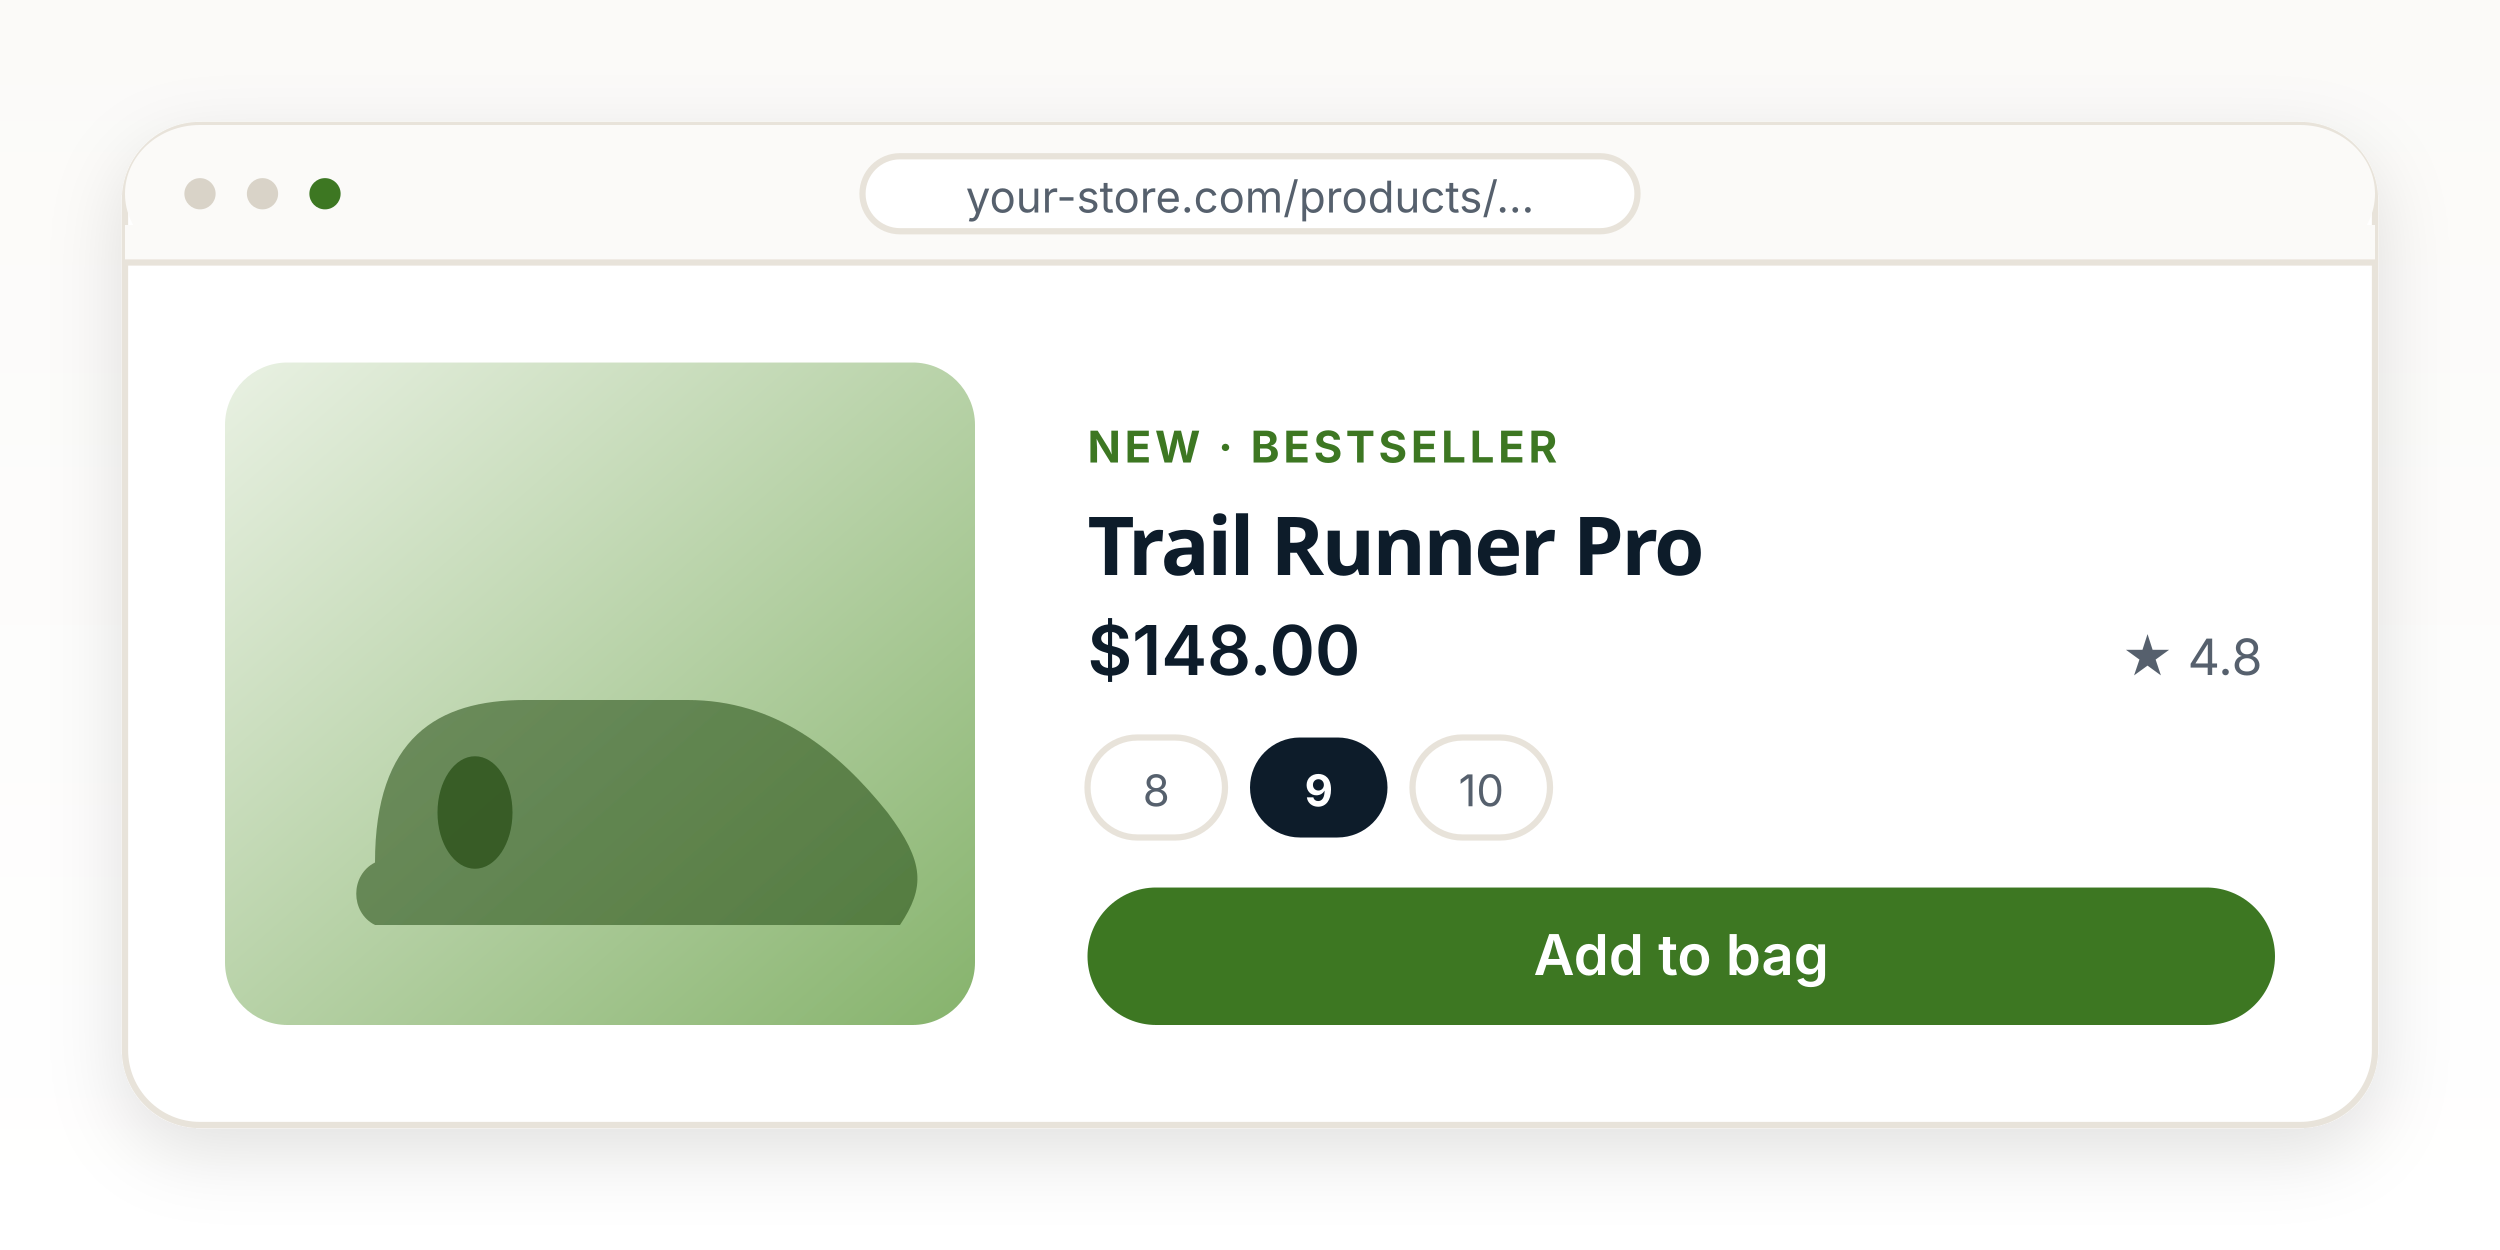
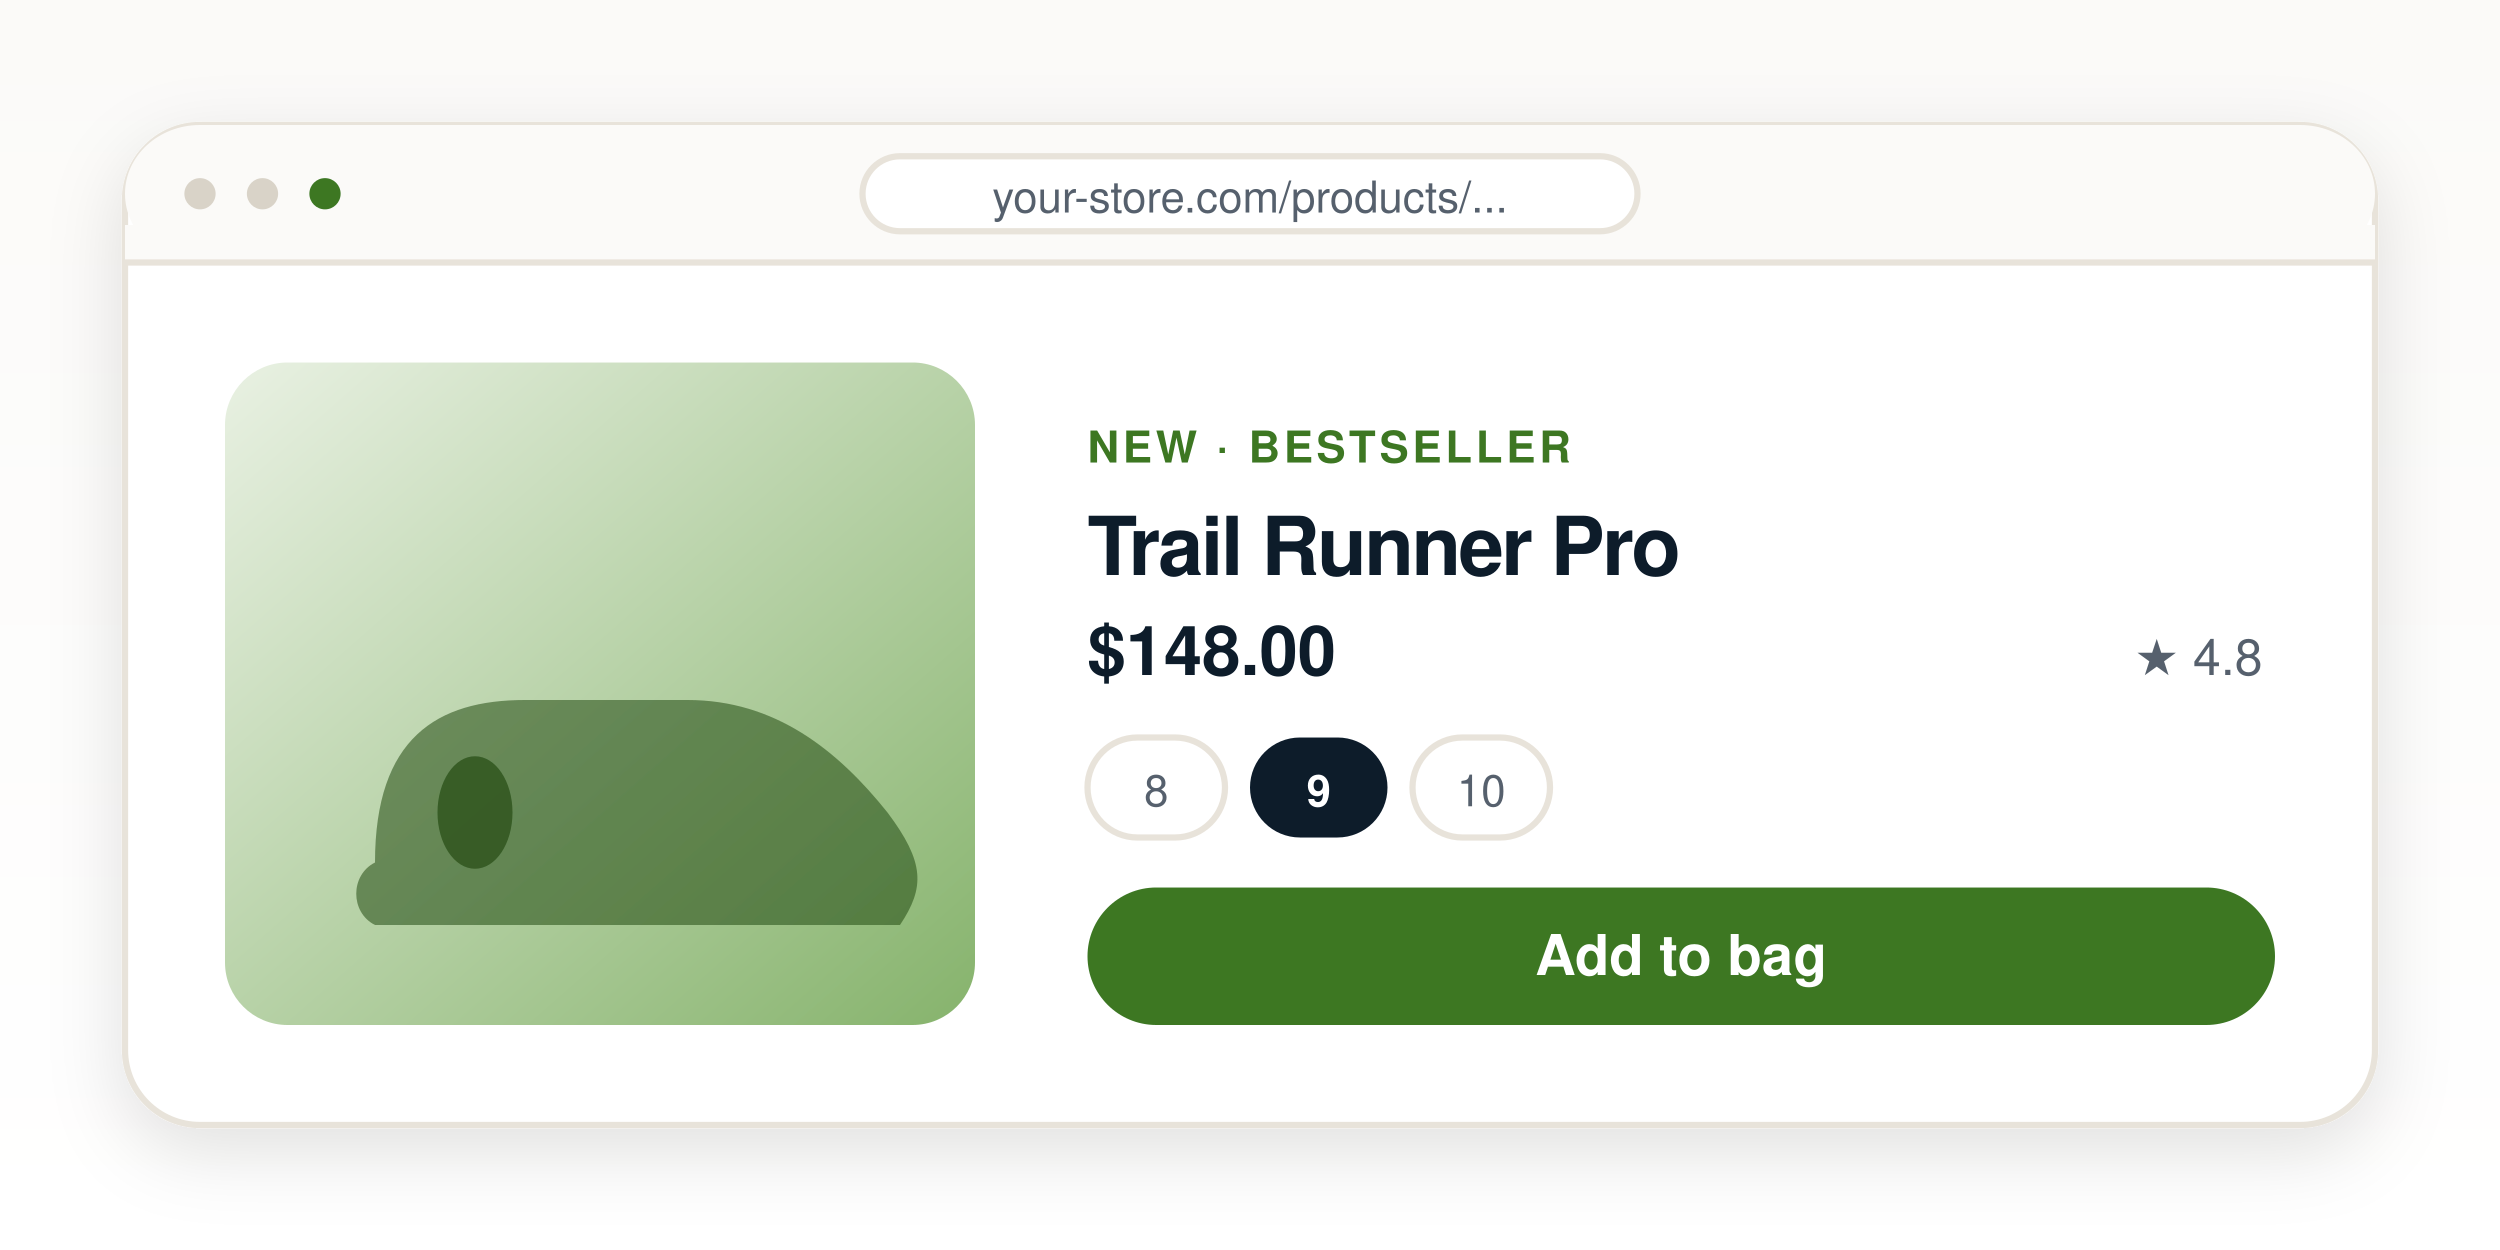
<svg xmlns="http://www.w3.org/2000/svg" viewBox="0 0 400 200" role="img" aria-label="Web and Shopify development — storefront product page mock">
  <defs>
    <linearGradient id="webProd" x1="0" y1="0" x2="1" y2="1">
      <stop offset="0" stop-color="#E9F1E3" />
      <stop offset="1" stop-color="#86B36C" />
    </linearGradient>
    <linearGradient id="webBg" x1="0" y1="0" x2="0" y2="1">
      <stop offset="0" stop-color="#FBFAF8" />
      <stop offset="1" stop-color="#ffffff" />
    </linearGradient>
    <filter id="webShadow" x="-10%" y="-10%" width="120%" height="120%">
      <feDropShadow dx="0" dy="4" stdDeviation="6" flood-color="#000" flood-opacity="0.12" />
    </filter>
  </defs>
  <rect width="400" height="200" fill="url(#webBg)" />
  <g filter="url(#webShadow)">
    <rect x="20" y="20" width="360" height="160" rx="12" fill="#ffffff" stroke="#E8E3DA" />
    <rect x="20" y="20" width="360" height="22" rx="12" fill="#FBFAF8" />
    <rect x="20" y="36" width="360" height="6" fill="#FBFAF8" />
    <line x1="20" y1="42" x2="380" y2="42" stroke="#E8E3DA" />
    <circle cx="32" cy="31" r="2.5" fill="#D9D3C8" />
    <circle cx="42" cy="31" r="2.5" fill="#D9D3C8" />
    <circle cx="52" cy="31" r="2.5" fill="#3C7724" />
    <rect x="138" y="25" width="124" height="12" rx="6" fill="#ffffff" stroke="#E8E3DA" />
-     <text x="200" y="34" text-anchor="middle" font-family="Inter, sans-serif" font-size="7" fill="#56616D">your-store.com/products/...</text>
+     <text x="200" y="34" text-anchor="middle" font-family="Instrument Sans, Helvetica, sans-serif" font-size="7" fill="#56616D">your-store.com/products/...</text>
    <rect x="36" y="58" width="120" height="106" rx="10" fill="url(#webProd)" />
    <path d="M 60,138 C 60,118 70,112 84,112 L 110,112 C 124,112 134,120 142,130 C 148,138 148,142 144,148 L 60,148 C 56,146 56,140 60,138 Z" fill="#234A12" opacity="0.55" />
    <ellipse cx="76" cy="130" rx="6" ry="9" fill="#234A12" opacity="0.7" />
-     <text x="174" y="74" font-family="Inter, sans-serif" font-size="7" font-weight="700" fill="#3C7724" letter-spacing="0.6">NEW · BESTSELLER</text>
-     <text x="174" y="92" font-family="Poppins, sans-serif" font-size="13" font-weight="600" fill="#0B1B2B" letter-spacing="-0.4">Trail Runner Pro</text>
-     <text x="174" y="108" font-family="Inter, sans-serif" font-size="11" font-weight="600" fill="#0B1B2B">$148.00</text>
-     <text x="362" y="108" text-anchor="end" font-family="Inter, sans-serif" font-size="8" fill="#56616D">★ 4.8</text>
+     <text x="174" y="74" font-family="Instrument Sans, Helvetica, sans-serif" font-size="7" font-weight="700" fill="#3C7724" letter-spacing="0.6">NEW · BESTSELLER</text>
+     <text x="174" y="92" font-family="Schibsted Grotesk, Helvetica, sans-serif" font-size="13" font-weight="600" fill="#0B1B2B" letter-spacing="-0.4">Trail Runner Pro</text>
+     <text x="174" y="108" font-family="Instrument Sans, Helvetica, sans-serif" font-size="11" font-weight="600" fill="#0B1B2B">$148.00</text>
+     <text x="362" y="108" text-anchor="end" font-family="Instrument Sans, Helvetica, sans-serif" font-size="8" fill="#56616D">★ 4.8</text>
    <rect x="174" y="118" width="22" height="16" rx="8" fill="#ffffff" stroke="#E8E3DA" />
-     <text x="185" y="129" text-anchor="middle" font-family="Inter, sans-serif" font-size="7" fill="#56616D">8</text>
+     <text x="185" y="129" text-anchor="middle" font-family="Instrument Sans, Helvetica, sans-serif" font-size="7" fill="#56616D">8</text>
    <rect x="200" y="118" width="22" height="16" rx="8" fill="#0B1B2B" />
-     <text x="211" y="129" text-anchor="middle" font-family="Inter, sans-serif" font-size="7" font-weight="700" fill="#fff">9</text>
+     <text x="211" y="129" text-anchor="middle" font-family="Instrument Sans, Helvetica, sans-serif" font-size="7" font-weight="700" fill="#fff">9</text>
    <rect x="226" y="118" width="22" height="16" rx="8" fill="#ffffff" stroke="#E8E3DA" />
-     <text x="237" y="129" text-anchor="middle" font-family="Inter, sans-serif" font-size="7" fill="#56616D">10</text>
+     <text x="237" y="129" text-anchor="middle" font-family="Instrument Sans, Helvetica, sans-serif" font-size="7" fill="#56616D">10</text>
    <rect x="174" y="142" width="190" height="22" rx="11" fill="#3C7724" />
-     <text x="269" y="156" text-anchor="middle" font-family="Inter, sans-serif" font-size="9" font-weight="600" fill="#ffffff">Add to bag</text>
+     <text x="269" y="156" text-anchor="middle" font-family="Instrument Sans, Helvetica, sans-serif" font-size="9" font-weight="600" fill="#ffffff">Add to bag</text>
  </g>
</svg>
